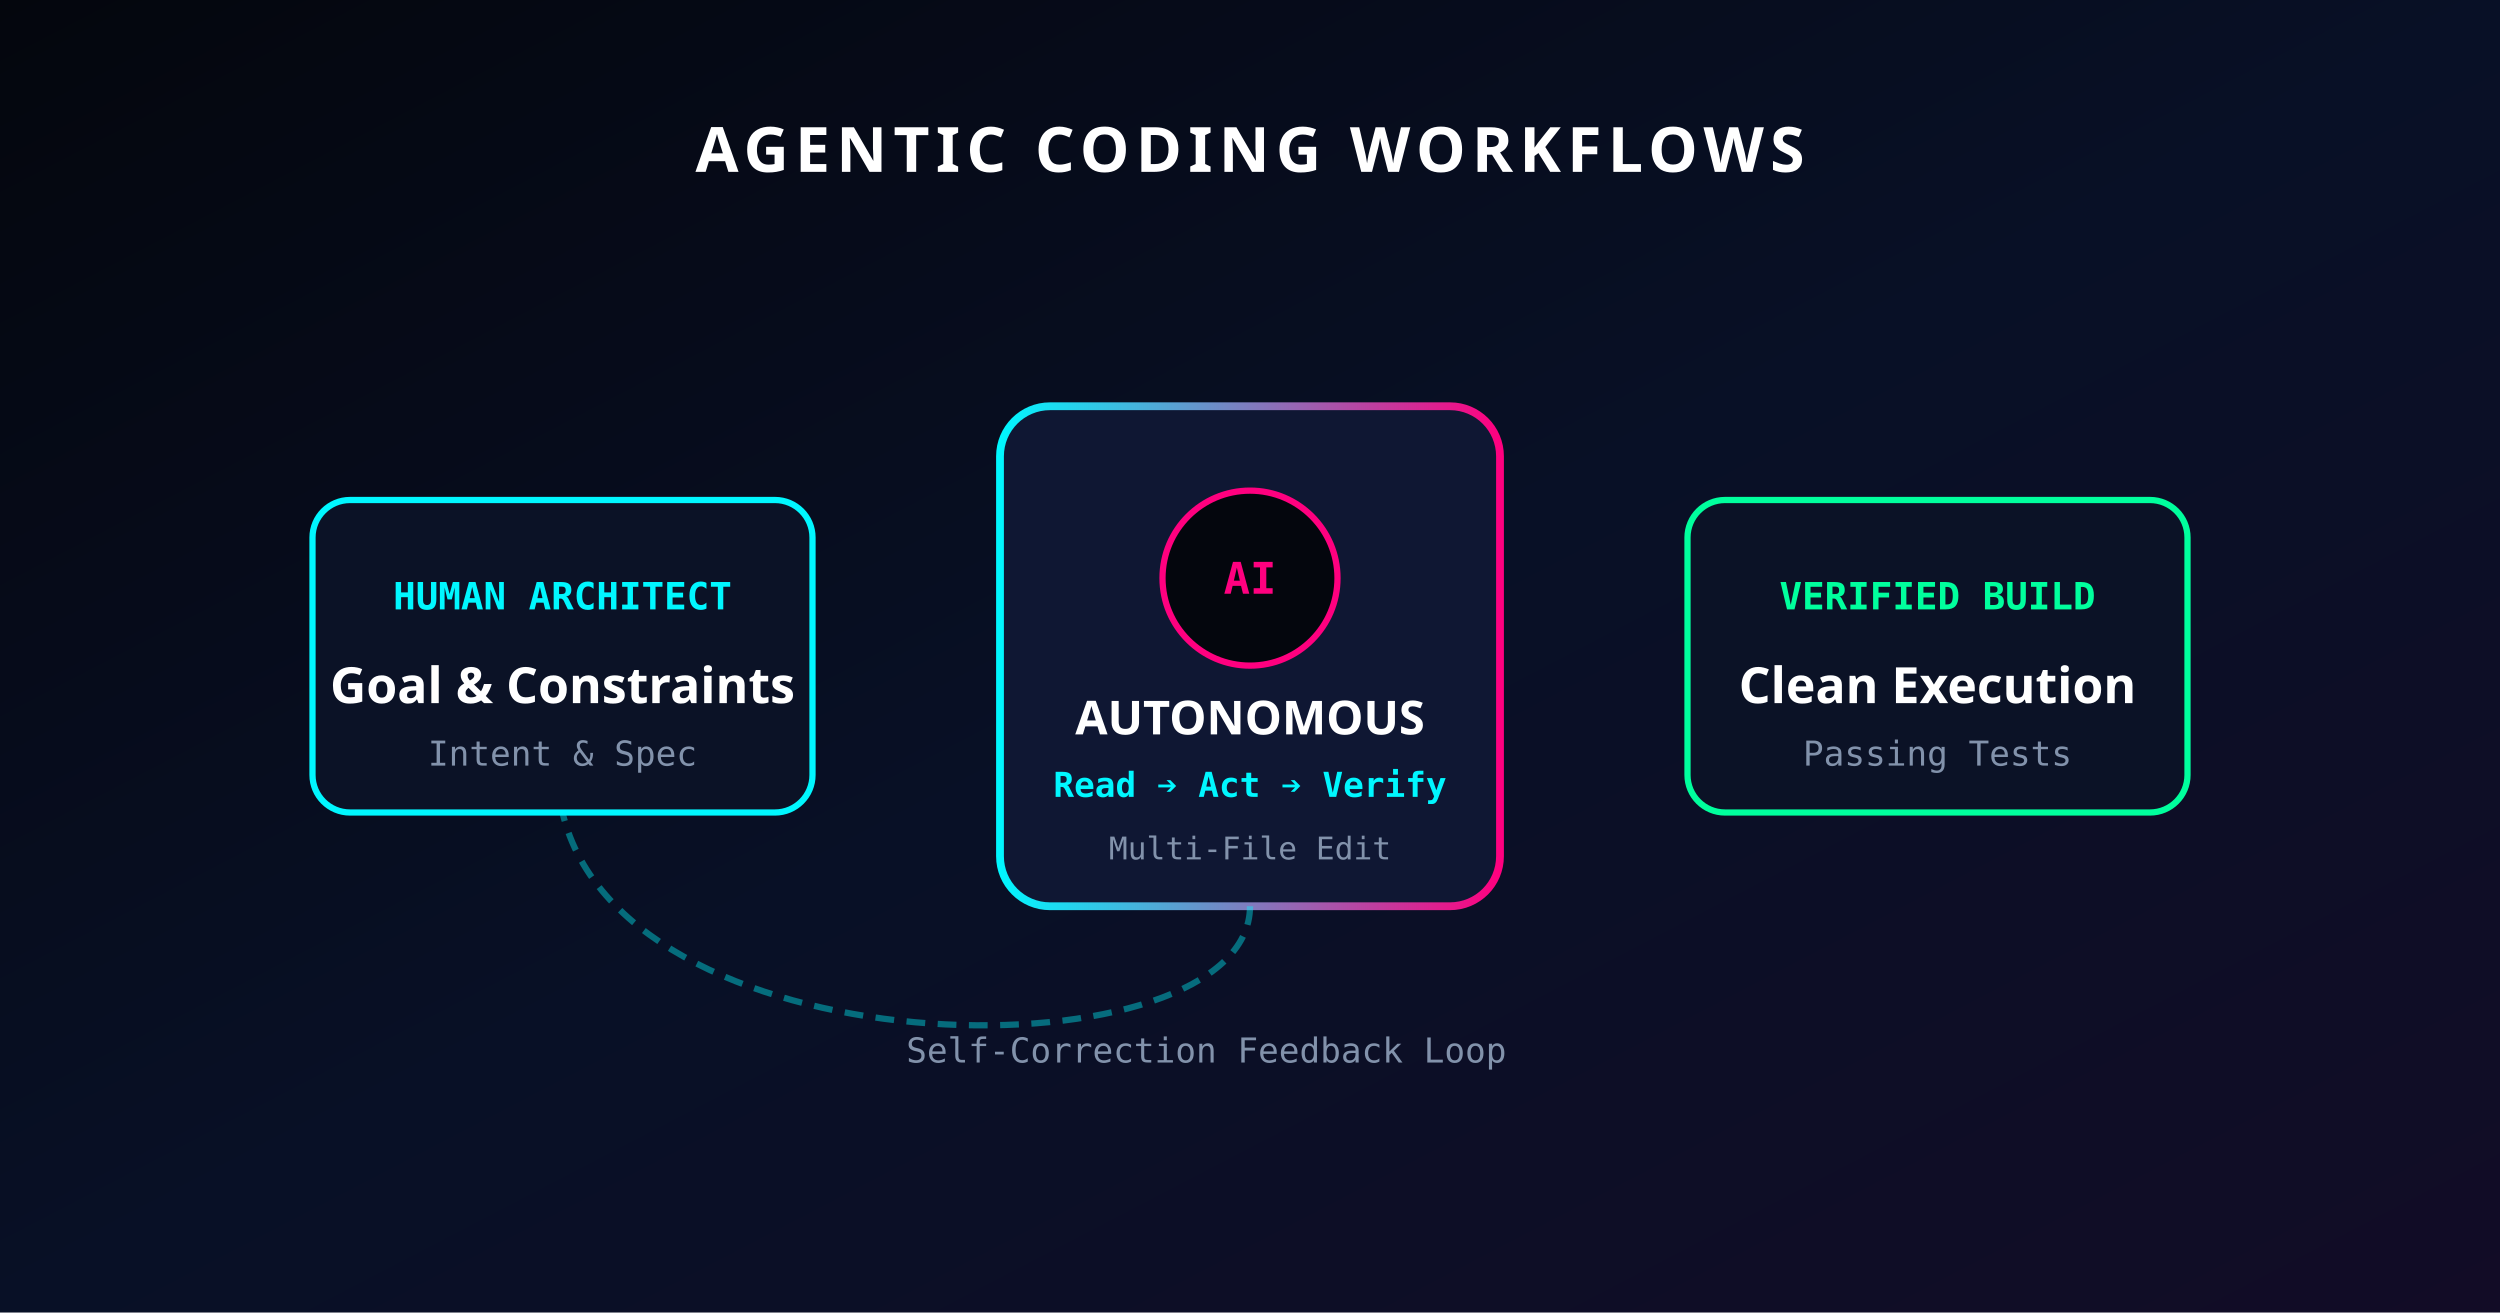
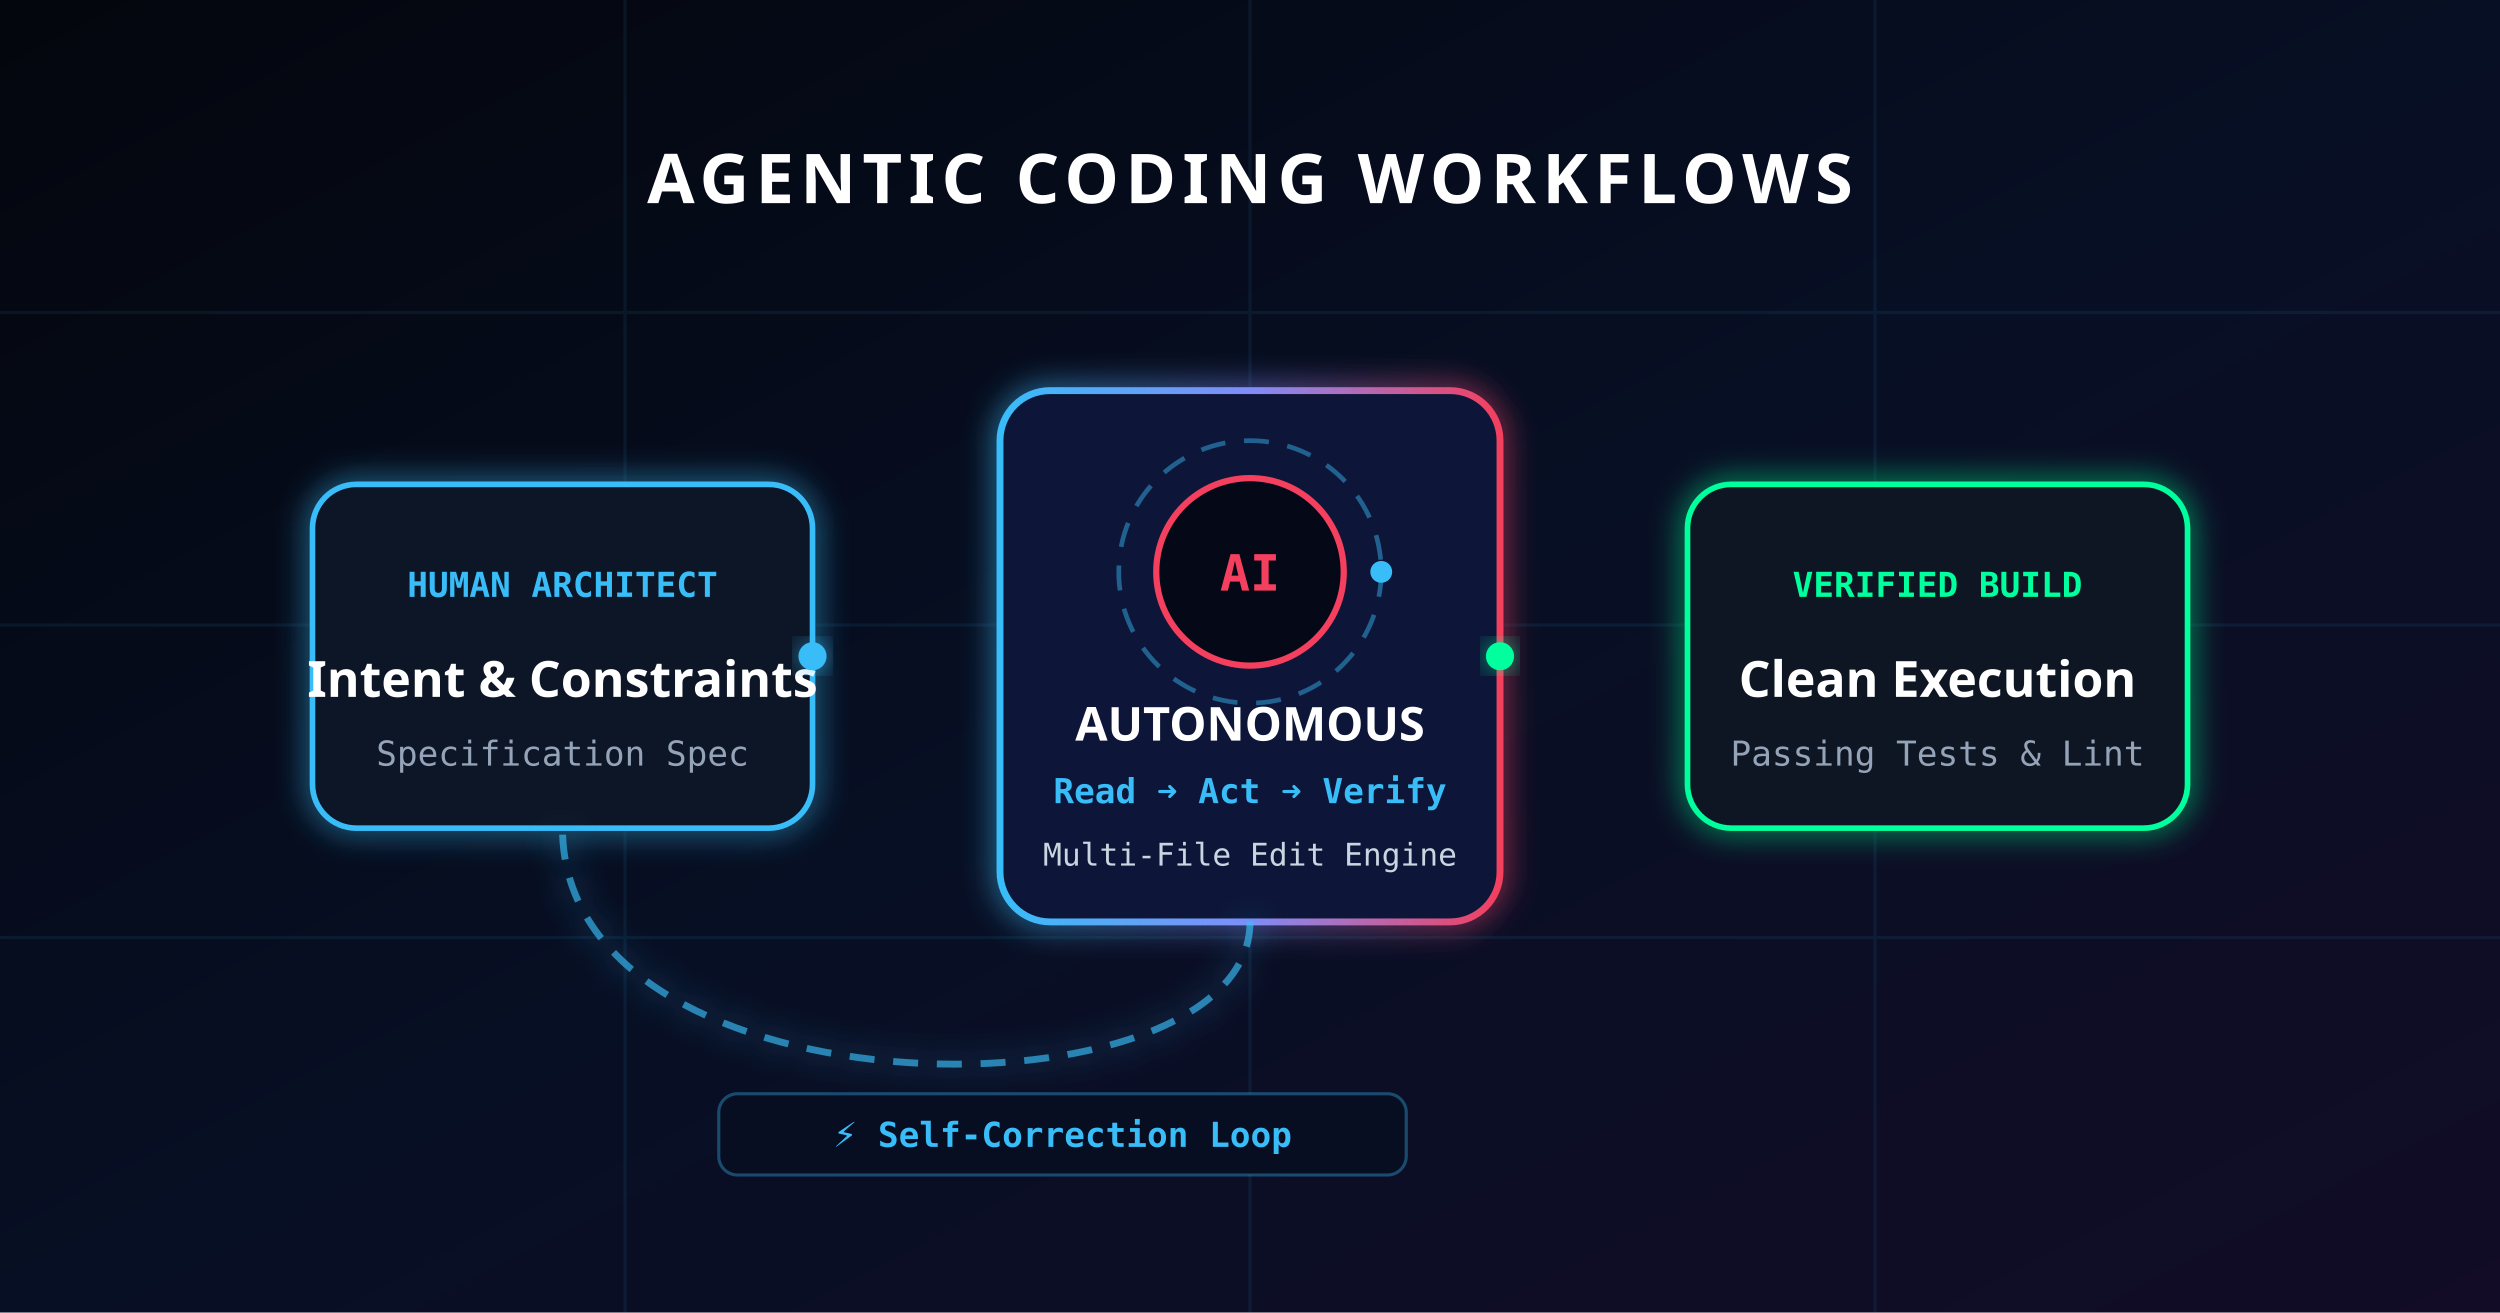
<svg xmlns="http://www.w3.org/2000/svg" viewBox="0 0 800 420" width="800" height="420">
  <defs>
    <linearGradient id="bgAgentPost" x1="0%" y1="0%" x2="100%" y2="100%">
      <stop offset="0%" stop-color="#04060d" />
-       <stop offset="50%" stop-color="#081026" />
+       <stop offset="50%" stop-color="#070f24" />
      <stop offset="100%" stop-color="#120c26" />
    </linearGradient>
    <linearGradient id="neonBluePink" x1="0%" y1="0%" x2="100%" y2="0%">
-       <stop offset="0%" stop-color="#00f7ff" />
-       <stop offset="100%" stop-color="#ff007f" />
+       <stop offset="0%" stop-color="#38bdf8" />
+       <stop offset="50%" stop-color="#818cf8" />
+       <stop offset="100%" stop-color="#f43f5e" />
    </linearGradient>
+     <filter id="postGlow" x="-20%" y="-20%" width="140%" height="140%">
+       <feGaussianBlur stdDeviation="5" result="blur" />
+       <feMerge>
+         <feMergeNode in="blur" />
+         <feMergeNode in="SourceGraphic" />
+       </feMerge>
+     </filter>
+     <style>
+       @keyframes feedbackFlow {
+         0% { stroke-dashoffset: 200; }
+         100% { stroke-dashoffset: 0; }
+       }
+       @keyframes pulseEngineCore {
+         0%, 100% { transform: scale(1); filter: drop-shadow(0 0 8px #f43f5e); }
+         50% { transform: scale(1.08); filter: drop-shadow(0 0 25px #818cf8); }
+       }
+       @keyframes orbitRingSpin {
+         from { transform: rotate(0deg); }
+         to { transform: rotate(360deg); }
+       }
+       @keyframes dataPacket1 {
+         0% { cx: 260px; cy: 210px; opacity: 0; }
+         20% { opacity: 1; }
+         80% { opacity: 1; }
+         100% { cx: 320px; cy: 210px; opacity: 0; }
+       }
+       @keyframes dataPacket2 {
+         0% { cx: 480px; cy: 210px; opacity: 0; }
+         20% { opacity: 1; }
+         80% { opacity: 1; }
+         100% { cx: 540px; cy: 210px; opacity: 0; }
+       }
+ 
+       .feed-loop { stroke-dasharray: 8 6; animation: feedbackFlow 3s linear infinite; }
+       .core-pulse { animation: pulseEngineCore 3s ease-in-out infinite; transform-origin: 400px 190px; }
+       .ring-spin { animation: orbitRingSpin 10s linear infinite; transform-origin: 400px 185px; }
+       .packet-1 { animation: dataPacket1 2s linear infinite; }
+       .packet-2 { animation: dataPacket2 2s linear infinite 1s; }
+     </style>
  </defs>
  <rect width="800" height="420" fill="url(#bgAgentPost)" />
-   <g transform="translate(100, 160)">
-     <rect width="160" height="100" rx="12" fill="#0b1226" stroke="#00f7ff" stroke-width="2" />
-     <text x="80" y="35" fill="#00f7ff" font-family="'JetBrains Mono', monospace" font-size="12" font-weight="bold" text-anchor="middle">HUMAN ARCHITECT</text>
-     <text x="80" y="65" fill="#ffffff" font-family="'Space Grotesk', sans-serif" font-size="16" font-weight="bold" text-anchor="middle">Goal &amp; Constraints</text>
-     <text x="80" y="85" fill="#8292ab" font-family="'JetBrains Mono', monospace" font-size="11" text-anchor="middle">Intent &amp; Spec</text>
+   <g opacity="0.08" stroke="#38bdf8" stroke-width="1">
+     <line x1="0" y1="100" x2="800" y2="100" />
+     <line x1="0" y1="200" x2="800" y2="200" />
+     <line x1="0" y1="300" x2="800" y2="300" />
+     <line x1="200" y1="0" x2="200" y2="420" />
+     <line x1="400" y1="0" x2="400" y2="420" />
+     <line x1="600" y1="0" x2="600" y2="420" />
  </g>
-   <g transform="translate(320, 130)">
-     <rect width="160" height="160" rx="16" fill="#0f1733" stroke="url(#neonBluePink)" stroke-width="2.5" />
-     <circle cx="80" cy="55" r="28" fill="#04060d" stroke="#ff007f" stroke-width="2" />
-     <text x="80" y="60" fill="#ff007f" font-family="'JetBrains Mono', monospace" font-size="14" font-weight="bold" text-anchor="middle">AI</text>
-     <text x="80" y="105" fill="#ffffff" font-family="'Space Grotesk', sans-serif" font-size="15" font-weight="bold" text-anchor="middle">AUTONOMOUS</text>
-     <text x="80" y="125" fill="#00f7ff" font-family="'JetBrains Mono', monospace" font-size="11" font-weight="bold" text-anchor="middle">Read ➔ Act ➔ Verify</text>
-     <text x="80" y="145" fill="#8292ab" font-family="'JetBrains Mono', monospace" font-size="10" text-anchor="middle">Multi-File Edit</text>
+   <g transform="translate(100, 155)">
+     <rect width="160" height="110" rx="14" fill="#091228" stroke="#38bdf8" stroke-width="1.8" filter="url(#postGlow)" />
+     <text x="80" y="36" fill="#38bdf8" font-family="'JetBrains Mono', monospace" font-size="11" font-weight="bold" text-anchor="middle">HUMAN ARCHITECT</text>
+     <text x="80" y="68" fill="#ffffff" font-family="'Outfit', sans-serif" font-size="16" font-weight="bold" text-anchor="middle">Intent &amp; Constraints</text>
+     <text x="80" y="90" fill="#94a3b8" font-family="'JetBrains Mono', monospace" font-size="11" text-anchor="middle">Specification Spec</text>
  </g>
-   <g transform="translate(540, 160)">
-     <rect width="160" height="100" rx="12" fill="#0b1226" stroke="#00ff9d" stroke-width="2" />
-     <text x="80" y="35" fill="#00ff9d" font-family="'JetBrains Mono', monospace" font-size="12" font-weight="bold" text-anchor="middle">VERIFIED BUILD</text>
-     <text x="80" y="65" fill="#ffffff" font-family="'Space Grotesk', sans-serif" font-size="16" font-weight="bold" text-anchor="middle">Clean Execution</text>
-     <text x="80" y="85" fill="#8292ab" font-family="'JetBrains Mono', monospace" font-size="11" text-anchor="middle">Passing Tests</text>
+   <g transform="translate(320, 125)">
+     <rect width="160" height="170" rx="16" fill="#0d1738" stroke="url(#neonBluePink)" stroke-width="2.2" filter="url(#postGlow)" />
+     <g class="core-pulse" transform="translate(80, 58)">
+       <circle cx="0" cy="0" r="30" fill="#040817" stroke="#f43f5e" stroke-width="2" />
+       <text x="0" y="6" fill="#f43f5e" font-family="'JetBrains Mono', monospace" font-size="16" font-weight="bold" text-anchor="middle">AI</text>
+     </g>
+     <g class="ring-spin">
+       <ellipse cx="80" cy="58" rx="42" ry="42" fill="none" stroke="rgba(56, 189, 248, 0.45)" stroke-dasharray="8 6" stroke-width="1.5" />
+       <circle cx="122" cy="58" r="3.5" fill="#38bdf8" />
+     </g>
+     <text x="80" y="112" fill="#ffffff" font-family="'Outfit', sans-serif" font-size="15" font-weight="bold" text-anchor="middle">AUTONOMOUS</text>
+     <text x="80" y="132" fill="#38bdf8" font-family="'JetBrains Mono', monospace" font-size="11" font-weight="bold" text-anchor="middle">Read ➜ Act ➜ Verify</text>
+     <text x="80" y="152" fill="#cbd5e1" font-family="'JetBrains Mono', monospace" font-size="10" text-anchor="middle">Multi-File Edit Engine</text>
+   </g>
+   <g transform="translate(540, 155)">
+     <rect width="160" height="110" rx="14" fill="#091824" stroke="#00ff9d" stroke-width="1.8" filter="url(#postGlow)" />
+     <text x="80" y="36" fill="#00ff9d" font-family="'JetBrains Mono', monospace" font-size="11" font-weight="bold" text-anchor="middle">VERIFIED BUILD</text>
+     <text x="80" y="68" fill="#ffffff" font-family="'Outfit', sans-serif" font-size="16" font-weight="bold" text-anchor="middle">Clean Execution</text>
+     <text x="80" y="90" fill="#94a3b8" font-family="'JetBrains Mono', monospace" font-size="11" text-anchor="middle">Passing Tests &amp; Lint</text>
  </g>
  <g stroke="url(#neonBluePink)" stroke-width="2.5" fill="none">
-     <path d="M 260,210 L 320,210" marker-end="url(#arrow)" />
+     <path d="M 260,210 L 320,210" />
    <path d="M 480,210 L 540,210" />
  </g>
-   <path d="M 400,290 C 400,345 200,345 180,260" fill="none" stroke="rgba(0, 247, 255, 0.4)" stroke-width="2" stroke-dasharray="6 4" />
-   <text x="290" y="340" fill="#8292ab" font-family="'JetBrains Mono', monospace" font-size="11">Self-Correction Feedback Loop</text>
-   <text x="400" y="55" fill="#ffffff" font-family="'Space Grotesk', sans-serif" font-size="20" font-weight="bold" text-anchor="middle" letter-spacing="2">AGENTIC CODING WORKFLOWS</text>
+   <circle class="packet-1" cx="260" cy="210" r="4.5" fill="#38bdf8" filter="url(#postGlow)" />
+   <circle class="packet-2" cx="480" cy="210" r="4.5" fill="#00ff9d" filter="url(#postGlow)" />
+   <path class="feed-loop" d="M 400,295 C 400,360 180,360 180,265" fill="none" stroke="rgba(56, 189, 248, 0.65)" stroke-width="2.2" filter="url(#postGlow)" />
+   <rect x="230" y="350" width="220" height="26" rx="6" fill="#080e22" stroke="rgba(56, 189, 248, 0.35)" />
+   <text x="340" y="367" fill="#38bdf8" font-family="'JetBrains Mono', monospace" font-size="11" font-weight="bold" text-anchor="middle">⚡ Self-Correction Loop</text>
+   <text x="400" y="65" fill="#ffffff" font-family="'Outfit', sans-serif" font-size="22" font-weight="800" text-anchor="middle" letter-spacing="2">AGENTIC CODING WORKFLOWS</text>
</svg>
